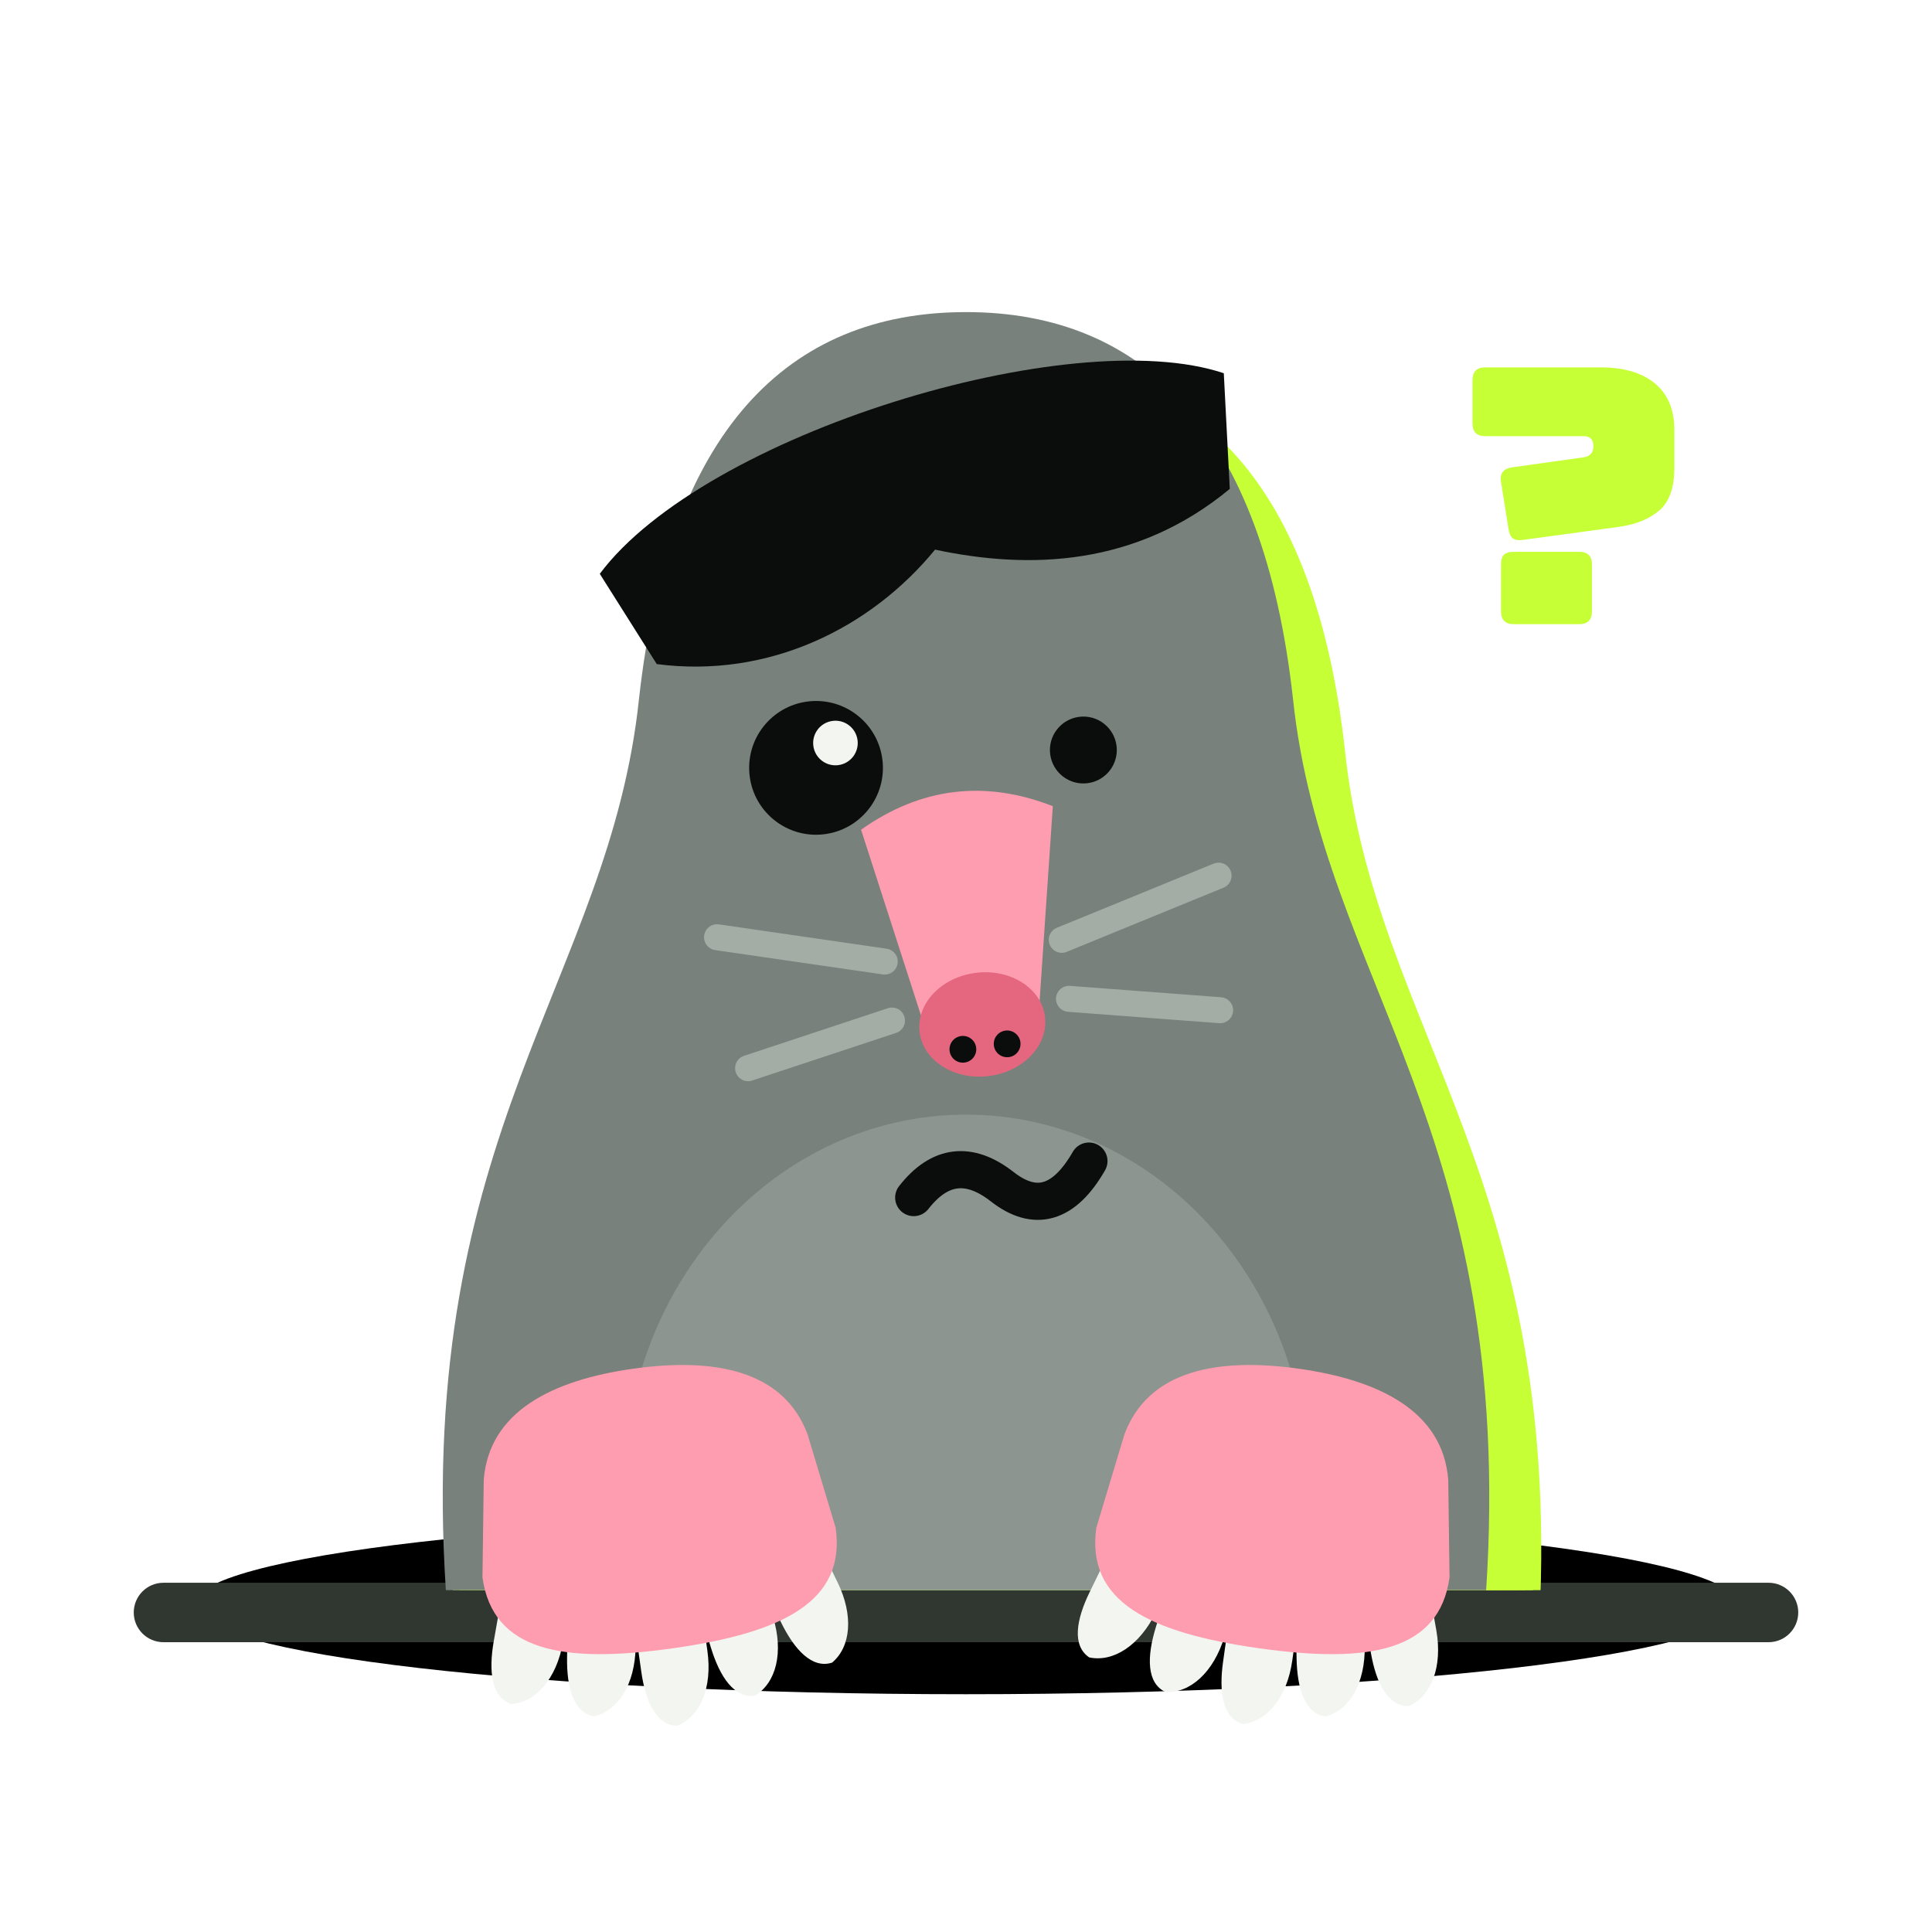
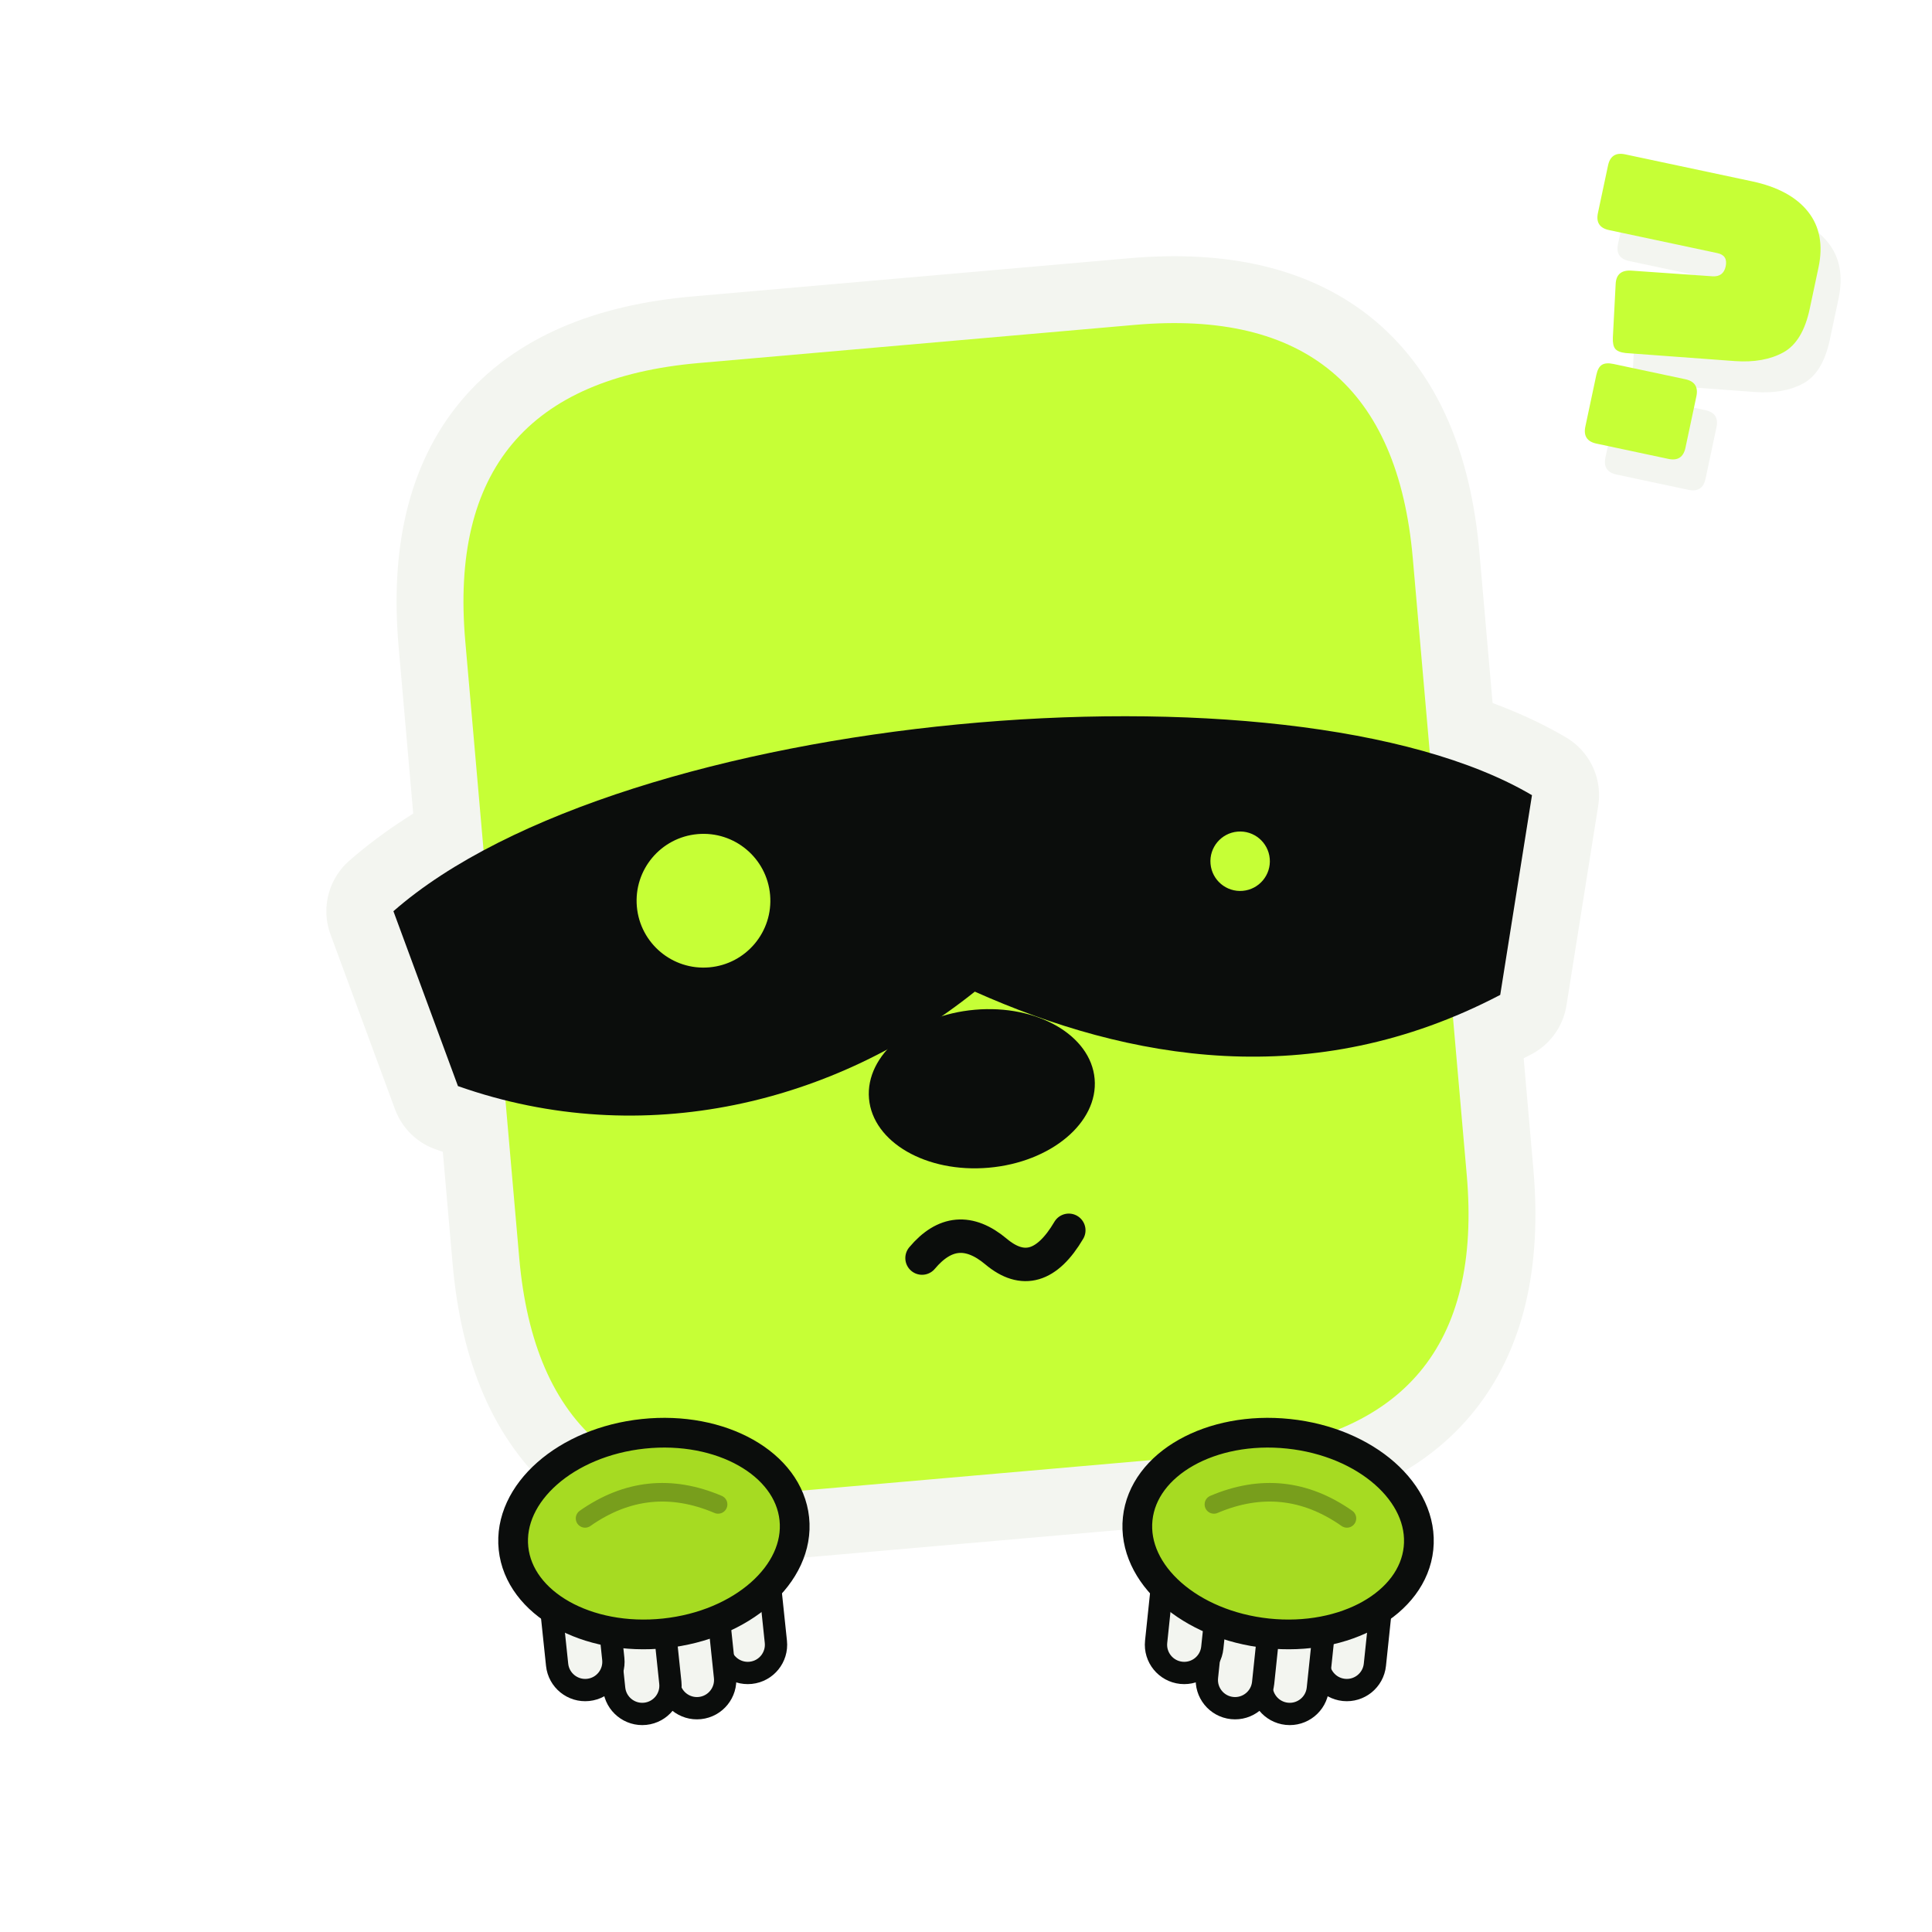
<svg xmlns="http://www.w3.org/2000/svg" viewBox="0 0 260 260">
-   <ellipse cx="130" cy="216" rx="104" ry="12" fill="#000000" />
-   <rect x="18" y="213" width="224" height="8" rx="4" fill="#303630" />
-   <clipPath id="chao-6">
-     <rect x="-60" y="-200" width="380" height="414" />
-   </clipPath>
-   <g clip-path="url(#chao-6)">
-     <g transform="translate(7 7)">
-       <path d="M60 214 C56 152 82 132 86 94 C90 58 106 42 130 42 C154 42 170 58 174 94 C178 132 204 152 200 214 Z" fill="#C6FF36" />
+   <g transform="rotate(-5 130 122.19)">
+     <path d="M66 80.54 Q66 46 100.54 46 H159.46 Q194 46 194 80.54 V163.841 Q194 198.381 159.46 198.381 H100.54 Q66 198.381 66 163.841 Z" fill="#F3F5F0" stroke="#F3F5F0" stroke-width="18" stroke-linejoin="round" />
+     <g transform="translate(53.2 91.71) scale(1.1)">
+       <path d="M0 22 C30 0 112 0 140 20 L134 44 C110 54 88 48 70 38 C52 50 28 54 6 44 Z" fill="#F3F5F0" stroke="#F3F5F0" stroke-width="16.41" stroke-linejoin="round" />
    </g>
-     <g transform="translate(6 6)">
-       <path d="M60 214 C56 152 82 132 86 94 C90 58 106 42 130 42 C154 42 170 58 174 94 C178 132 204 152 200 214 Z" fill="#C6FF36" />
-     </g>
-     <g transform="translate(5 5)">
-       <path d="M60 214 C56 152 82 132 86 94 C90 58 106 42 130 42 C154 42 170 58 174 94 C178 132 204 152 200 214 Z" fill="#C6FF36" />
-     </g>
-     <g transform="translate(4 4)">
-       <path d="M60 214 C56 152 82 132 86 94 C90 58 106 42 130 42 C154 42 170 58 174 94 C178 132 204 152 200 214 Z" fill="#C6FF36" />
-     </g>
-     <g transform="translate(3 3)">
-       <path d="M60 214 C56 152 82 132 86 94 C90 58 106 42 130 42 C154 42 170 58 174 94 C178 132 204 152 200 214 Z" fill="#C6FF36" />
-     </g>
-     <g transform="translate(2 2)">
-       <path d="M60 214 C56 152 82 132 86 94 C90 58 106 42 130 42 C154 42 170 58 174 94 C178 132 204 152 200 214 Z" fill="#C6FF36" />
-     </g>
-     <g transform="translate(1 1)">
-       <path d="M60 214 C56 152 82 132 86 94 C90 58 106 42 130 42 C154 42 170 58 174 94 C178 132 204 152 200 214 Z" fill="#C6FF36" />
-     </g>
-   </g>
-   <path d="M60 214 C56 152 82 132 86 94 C90 58 106 42 130 42 C154 42 170 58 174 94 C178 132 204 152 200 214 Z" fill="#78817B" />
-   <clipPath id="corpo-5">
-     <path d="M60 214 C56 152 82 132 86 94 C90 58 106 42 130 42 C154 42 170 58 174 94 C178 132 204 152 200 214 Z" />
-   </clipPath>
-   <ellipse cx="130" cy="200" rx="46" ry="50" fill="#A3ADA6" clip-path="url(#corpo-5)" opacity="0.45" />
-   <g transform="rotate(-7 130 120)">
-     <g transform="rotate(-10 130 66) translate(86 50) scale(0.63)">
+     <path d="M66 80.54 Q66 46 100.54 46 H159.46 Q194 46 194 80.54 V163.841 Q194 198.381 159.46 198.381 H100.54 Q66 198.381 66 163.841 Z" fill="#C6FF36" />
+     <g transform="translate(53.2 91.71) scale(1.1)">
      <path d="M0 22 C30 0 112 0 140 20 L134 44 C110 54 88 48 70 38 C52 50 28 54 6 44 Z" fill="#0B0D0C" />
    </g>
-     <circle cx="112" cy="101" r="9" fill="#0B0D0C" />
-     <circle cx="115" cy="98" r="3" fill="#F3F5F0" />
-     <circle cx="148" cy="103" r="4.5" fill="#0B0D0C" />
-     <g>
-       <path d="M118 128 L96 122 M118 136 L98 140 M142 128 L164 122 M142 136 L162 140" fill="none" stroke="#A3ADA6" stroke-width="3.5" stroke-linecap="round" stroke-linejoin="round" />
-       <path d="M117 110 Q130 103 143 110 L138 136 Q130 144 122 136 Z" fill="#FF9DB0" />
-       <ellipse cx="130" cy="138" rx="8.5" ry="7" fill="#E5677F" />
-       <circle cx="127" cy="141" r="1.8" fill="#0B0D0C" />
-       <circle cx="133" cy="141" r="1.8" fill="#0B0D0C" />
+     <circle cx="94.89" cy="118.14" r="9" fill="#C6FF36" />
+     <circle cx="167.3" cy="119.14" r="4" fill="#C6FF36" />
+     <ellipse cx="130" cy="146.61" rx="15.24" ry="10.67" fill="#0B0D0C" />
+     <path d="M120 168.61 q5 -5 10 0 q5 5 10 -2" fill="none" stroke="#0B0D0C" stroke-width="4.5" stroke-linecap="round" stroke-linejoin="round" />
+   </g>
+   <g transform="translate(88 206.38) rotate(174) scale(1)">
+     <rect x="-14.8" y="-20" width="7.6" height="20" rx="3.8" fill="#F3F5F0" stroke="#0B0D0C" stroke-width="3" />
+     <rect x="-7.5" y="-24" width="7.6" height="24" rx="3.8" fill="#F3F5F0" stroke="#0B0D0C" stroke-width="3" />
+     <rect x="-0.1" y="-24" width="7.6" height="24" rx="3.8" fill="#F3F5F0" stroke="#0B0D0C" stroke-width="3" />
+     <rect x="7.2" y="-20" width="7.6" height="20" rx="3.8" fill="#F3F5F0" stroke="#0B0D0C" stroke-width="3" />
+     <ellipse cx="0" cy="0" rx="19" ry="13.5" fill="#A6DB22" stroke="#0B0D0C" stroke-width="4" />
+     <path d="M-9 3 q9 5 18 0" fill="none" stroke="#0B0D0C" stroke-width="2.5" stroke-linecap="round" stroke-linejoin="round" opacity=".3" />
+   </g>
+   <g transform="translate(172 206.38) rotate(186) scale(1)">
+     <rect x="-14.8" y="-20" width="7.6" height="20" rx="3.8" fill="#F3F5F0" stroke="#0B0D0C" stroke-width="3" />
+     <rect x="-7.5" y="-24" width="7.6" height="24" rx="3.8" fill="#F3F5F0" stroke="#0B0D0C" stroke-width="3" />
+     <rect x="-0.1" y="-24" width="7.6" height="24" rx="3.8" fill="#F3F5F0" stroke="#0B0D0C" stroke-width="3" />
+     <rect x="7.2" y="-20" width="7.6" height="20" rx="3.8" fill="#F3F5F0" stroke="#0B0D0C" stroke-width="3" />
+     <ellipse cx="0" cy="0" rx="19" ry="13.5" fill="#A6DB22" stroke="#0B0D0C" stroke-width="4" />
+     <path d="M-9 3 q9 5 18 0" fill="none" stroke="#0B0D0C" stroke-width="2.5" stroke-linecap="round" stroke-linejoin="round" opacity=".3" />
+   </g>
+   <g transform="rotate(12 227.71 42.56)">
+     <g transform="translate(3.51 3.51)">
+       <path d="M234.62 47.26L219.99 49.26Q218.96 49.36 218.50 48.99Q218.05 48.61 217.88 47.58L216.75 40.45Q216.43 38.51 218.53 38.24L229.28 36.73Q230.74 36.51 230.74 35.05Q230.74 33.54 229.28 33.54L214.37 33.54Q212.43 33.54 212.43 31.60L212.43 25.06Q212.43 23.12 214.37 23.12L231.82 23.12Q237.11 23.12 240.05 25.55Q242.99 27.98 242.99 32.62L242.99 38.29Q242.99 42.83 240.73 44.77Q238.46 46.72 234.62 47.26M228.58 62L218.69 62Q216.75 62 216.75 60.06L216.75 52.98Q216.75 51.90 217.21 51.47Q217.67 51.04 218.69 51.04L228.58 51.04Q230.52 51.04 230.52 52.98L230.52 60.06Q230.52 62 228.58 62" fill="#F3F5F0" />
    </g>
-     <path d="M118 160 Q124 154 130 160 Q136 166 142 158" fill="none" stroke="#0B0D0C" stroke-width="5" stroke-linecap="round" stroke-linejoin="round" />
+     <path d="M234.62 47.26L219.99 49.26Q218.96 49.36 218.50 48.99Q218.05 48.61 217.88 47.58L216.75 40.45Q216.43 38.51 218.53 38.24L229.28 36.73Q230.74 36.51 230.74 35.05Q230.74 33.54 229.28 33.54L214.37 33.54Q212.43 33.54 212.43 31.60L212.43 25.06Q212.43 23.12 214.37 23.12L231.82 23.12Q237.11 23.12 240.05 25.55Q242.99 27.98 242.99 32.62L242.99 38.29Q242.99 42.83 240.73 44.77Q238.46 46.72 234.62 47.26M228.58 62L218.69 62Q216.75 62 216.75 60.06L216.75 52.98Q216.75 51.90 217.21 51.47Q217.67 51.04 218.69 51.04L228.58 51.04Q230.52 51.04 230.52 52.98L230.52 60.06Q230.52 62 228.58 62" fill="#C6FF36" />
  </g>
-   <g transform="translate(88 204) rotate(172) scale(1 1)">
-     <path d="M-4.6 1 V-6 C-4.6 -11 -2.4 -14.6 0.8 -15.4 C3.6 -15 4.6 -11.6 4.6 -7.5 V1 Z" fill="#F3F5F0" transform="translate(-17 -8) rotate(-18)" />
-     <path d="M-4.6 1 V-6 C-4.6 -11 -2.4 -14.6 0.8 -15.4 C3.6 -15 4.6 -11.6 4.6 -7.5 V1 Z" fill="#F3F5F0" transform="translate(-8.5 -10.5) rotate(-9)" />
-     <path d="M-4.6 1 V-6 C-4.6 -11 -2.4 -14.6 0.8 -15.4 C3.6 -15 4.6 -11.6 4.6 -7.5 V1 Z" fill="#F3F5F0" transform="translate(0 -13) rotate(0)" />
-     <path d="M-4.6 1 V-6 C-4.6 -11 -2.4 -14.6 0.8 -15.4 C3.6 -15 4.6 -11.6 4.6 -7.5 V1 Z" fill="#F3F5F0" transform="translate(8.5 -10.5) rotate(9)" />
-     <path d="M-4.6 1 V-6 C-4.6 -11 -2.4 -14.6 0.8 -15.4 C3.6 -15 4.6 -11.6 4.6 -7.5 V1 Z" fill="#F3F5F0" transform="translate(17 -8) rotate(18)" />
-     <path d="M-24 -5 C-24 -15 -15 -18 0 -18 C15 -18 24 -15 24 -5 L22 8 C20 17 11 20 0 20 C-11 20 -20 17 -22 8 Z" fill="#FF9DB0" />
-   </g>
-   <g transform="translate(172 204) rotate(188) scale(1 1)">
-     <path d="M-4.6 1 V-6 C-4.6 -11 -2.4 -14.6 0.8 -15.4 C3.6 -15 4.6 -11.6 4.6 -7.5 V1 Z" fill="#F3F5F0" transform="translate(-17 -8) rotate(-18)" />
-     <path d="M-4.6 1 V-6 C-4.6 -11 -2.4 -14.6 0.8 -15.4 C3.6 -15 4.6 -11.6 4.6 -7.5 V1 Z" fill="#F3F5F0" transform="translate(-8.5 -10.5) rotate(-9)" />
-     <path d="M-4.6 1 V-6 C-4.6 -11 -2.4 -14.6 0.8 -15.4 C3.6 -15 4.6 -11.6 4.6 -7.5 V1 Z" fill="#F3F5F0" transform="translate(0 -13) rotate(0)" />
-     <path d="M-4.6 1 V-6 C-4.6 -11 -2.4 -14.6 0.8 -15.4 C3.6 -15 4.6 -11.6 4.6 -7.5 V1 Z" fill="#F3F5F0" transform="translate(8.5 -10.5) rotate(9)" />
-     <path d="M-4.6 1 V-6 C-4.6 -11 -2.4 -14.6 0.8 -15.4 C3.6 -15 4.6 -11.6 4.6 -7.5 V1 Z" fill="#F3F5F0" transform="translate(17 -8) rotate(18)" />
-     <path d="M-24 -5 C-24 -15 -15 -18 0 -18 C15 -18 24 -15 24 -5 L22 8 C20 17 11 20 0 20 C-11 20 -20 17 -22 8 Z" fill="#FF9DB0" />
-   </g>
-   <path d="M217.89 70.90L204.88 72.67Q203.97 72.77 203.56 72.43Q203.15 72.10 203.01 71.18L202 64.85Q201.71 63.12 203.58 62.88L213.14 61.54Q214.43 61.34 214.43 60.05Q214.43 58.70 213.14 58.70L199.89 58.70Q198.16 58.70 198.16 56.98L198.16 51.17Q198.16 49.44 199.89 49.44L215.39 49.44Q220.10 49.44 222.71 51.60Q225.33 53.76 225.33 57.89L225.33 62.93Q225.33 66.96 223.31 68.69Q221.30 70.42 217.89 70.90M212.51 84L203.73 84Q202 84 202 82.27L202 75.98Q202 75.02 202.41 74.64Q202.82 74.26 203.73 74.26L212.51 74.26Q214.24 74.26 214.24 75.98L214.24 82.27Q214.24 84 212.51 84" fill="#C6FF36" />
</svg>
